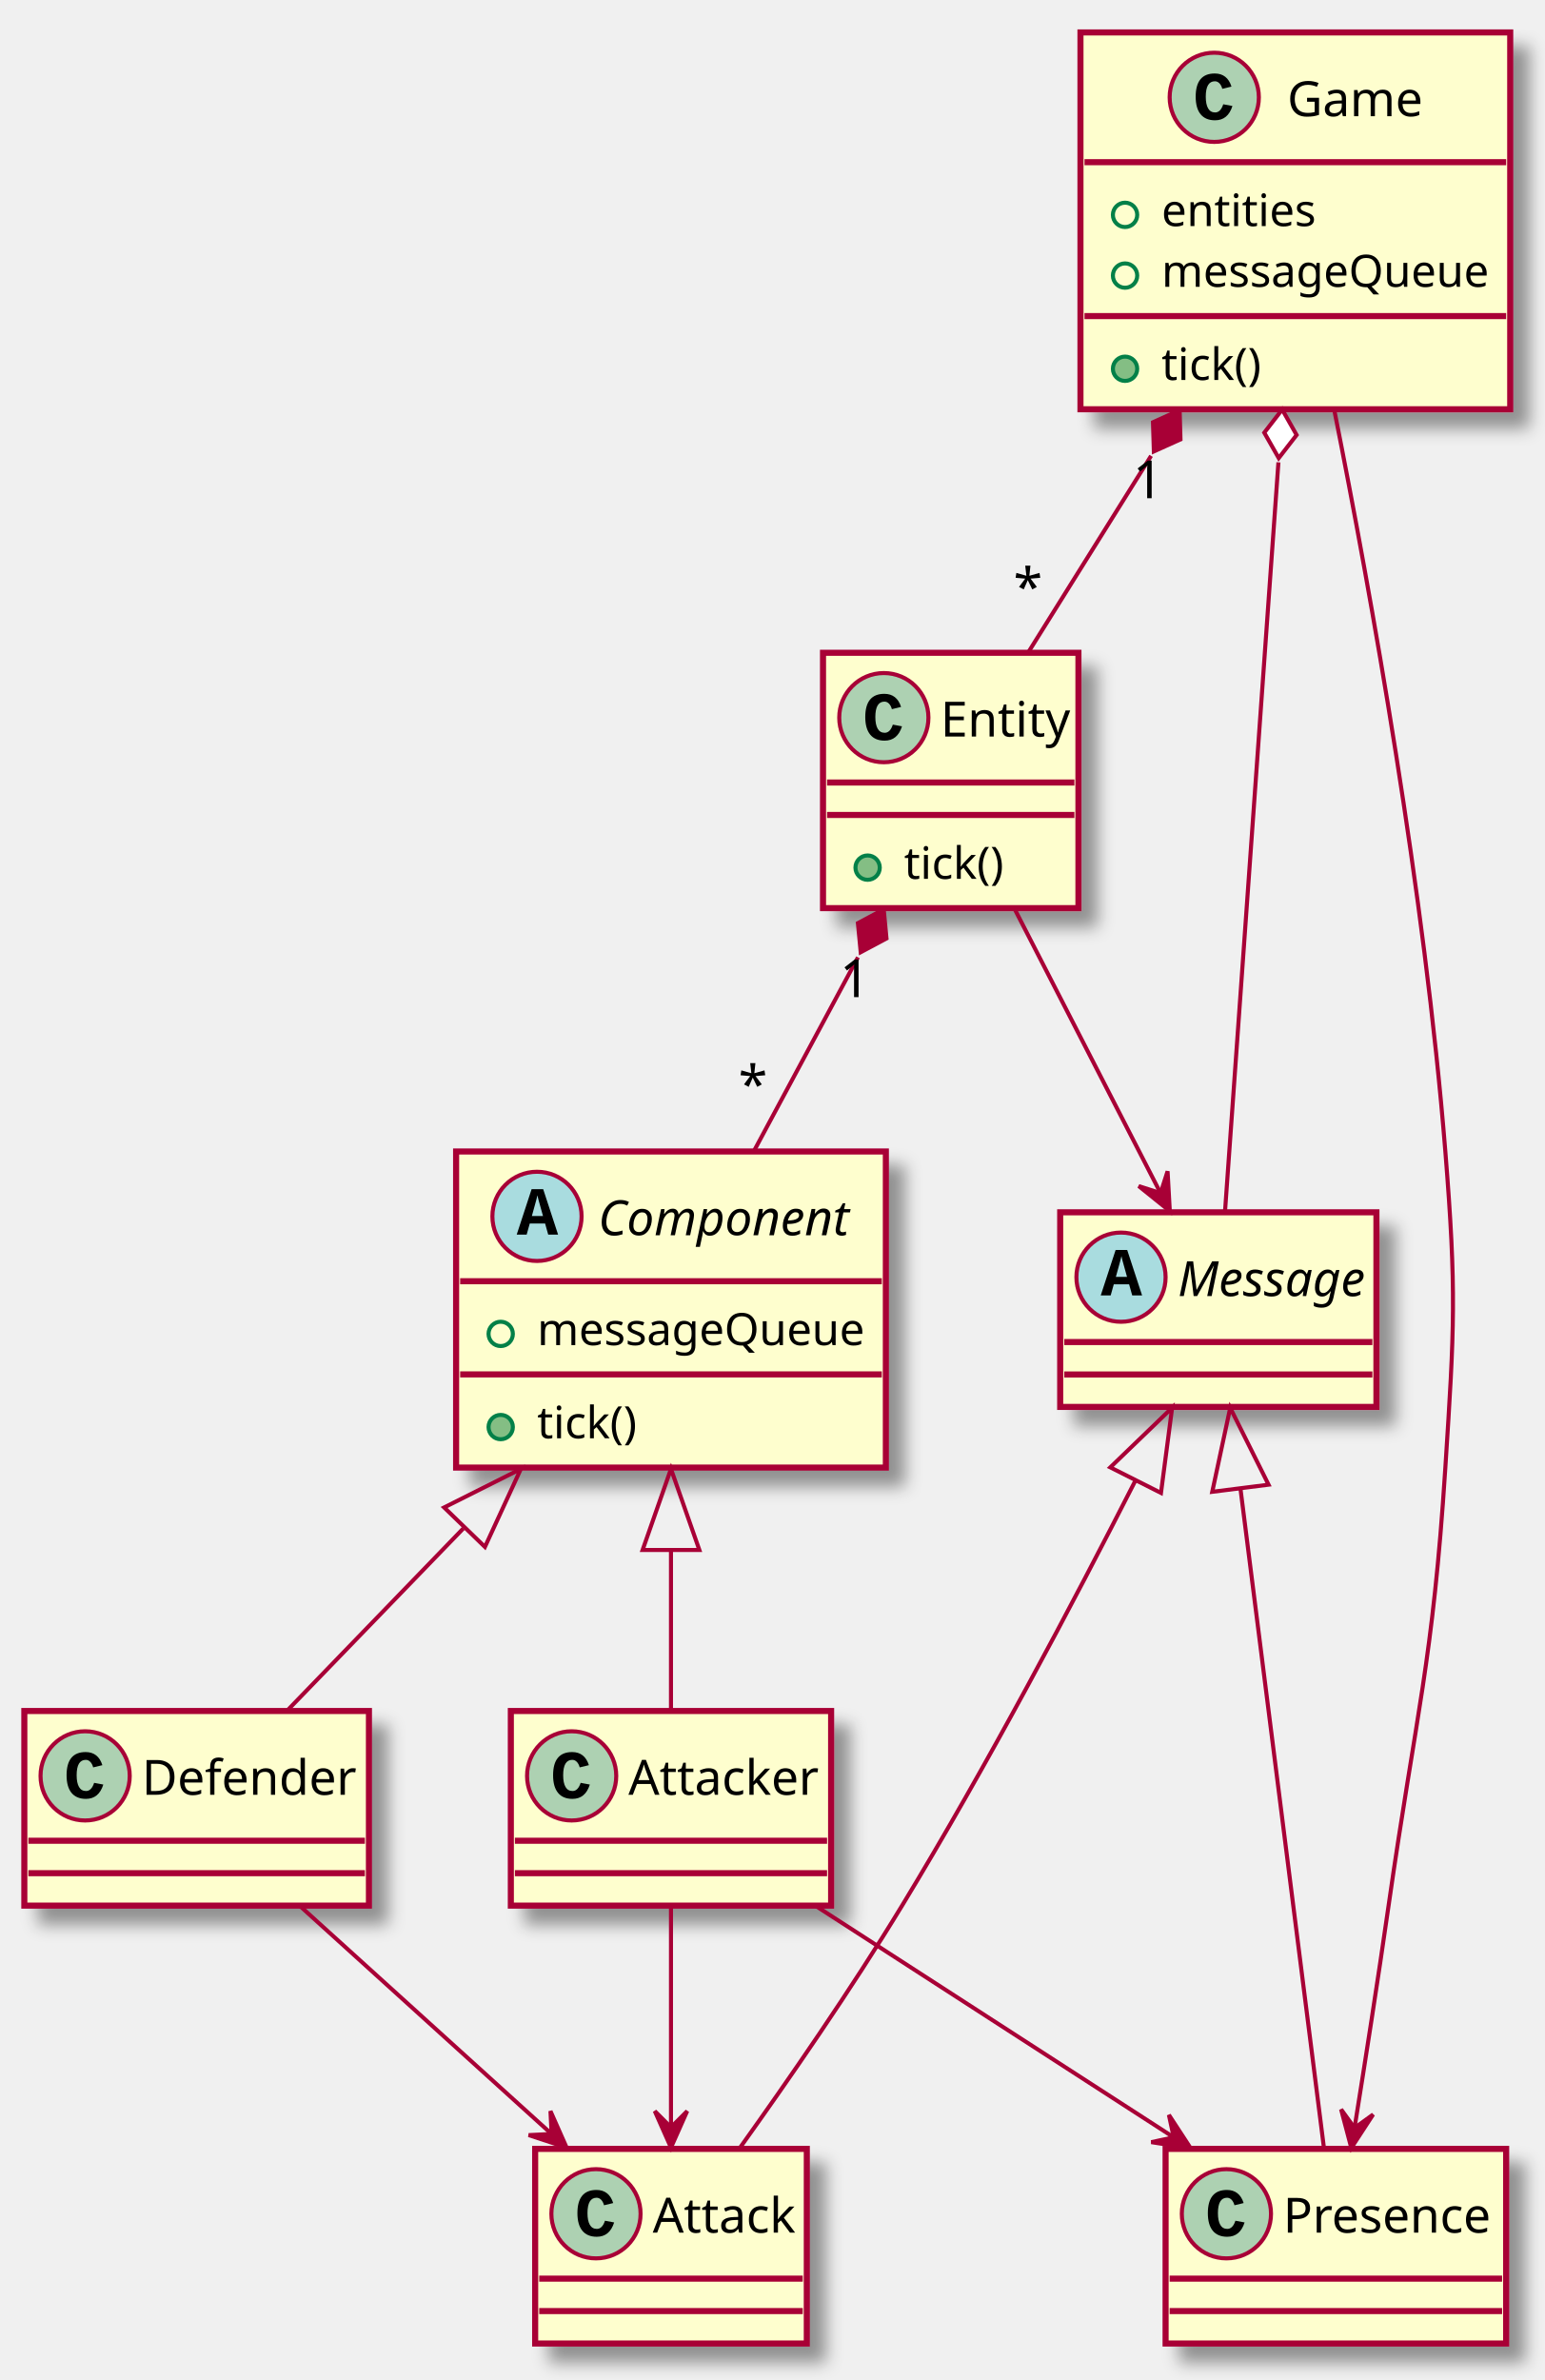
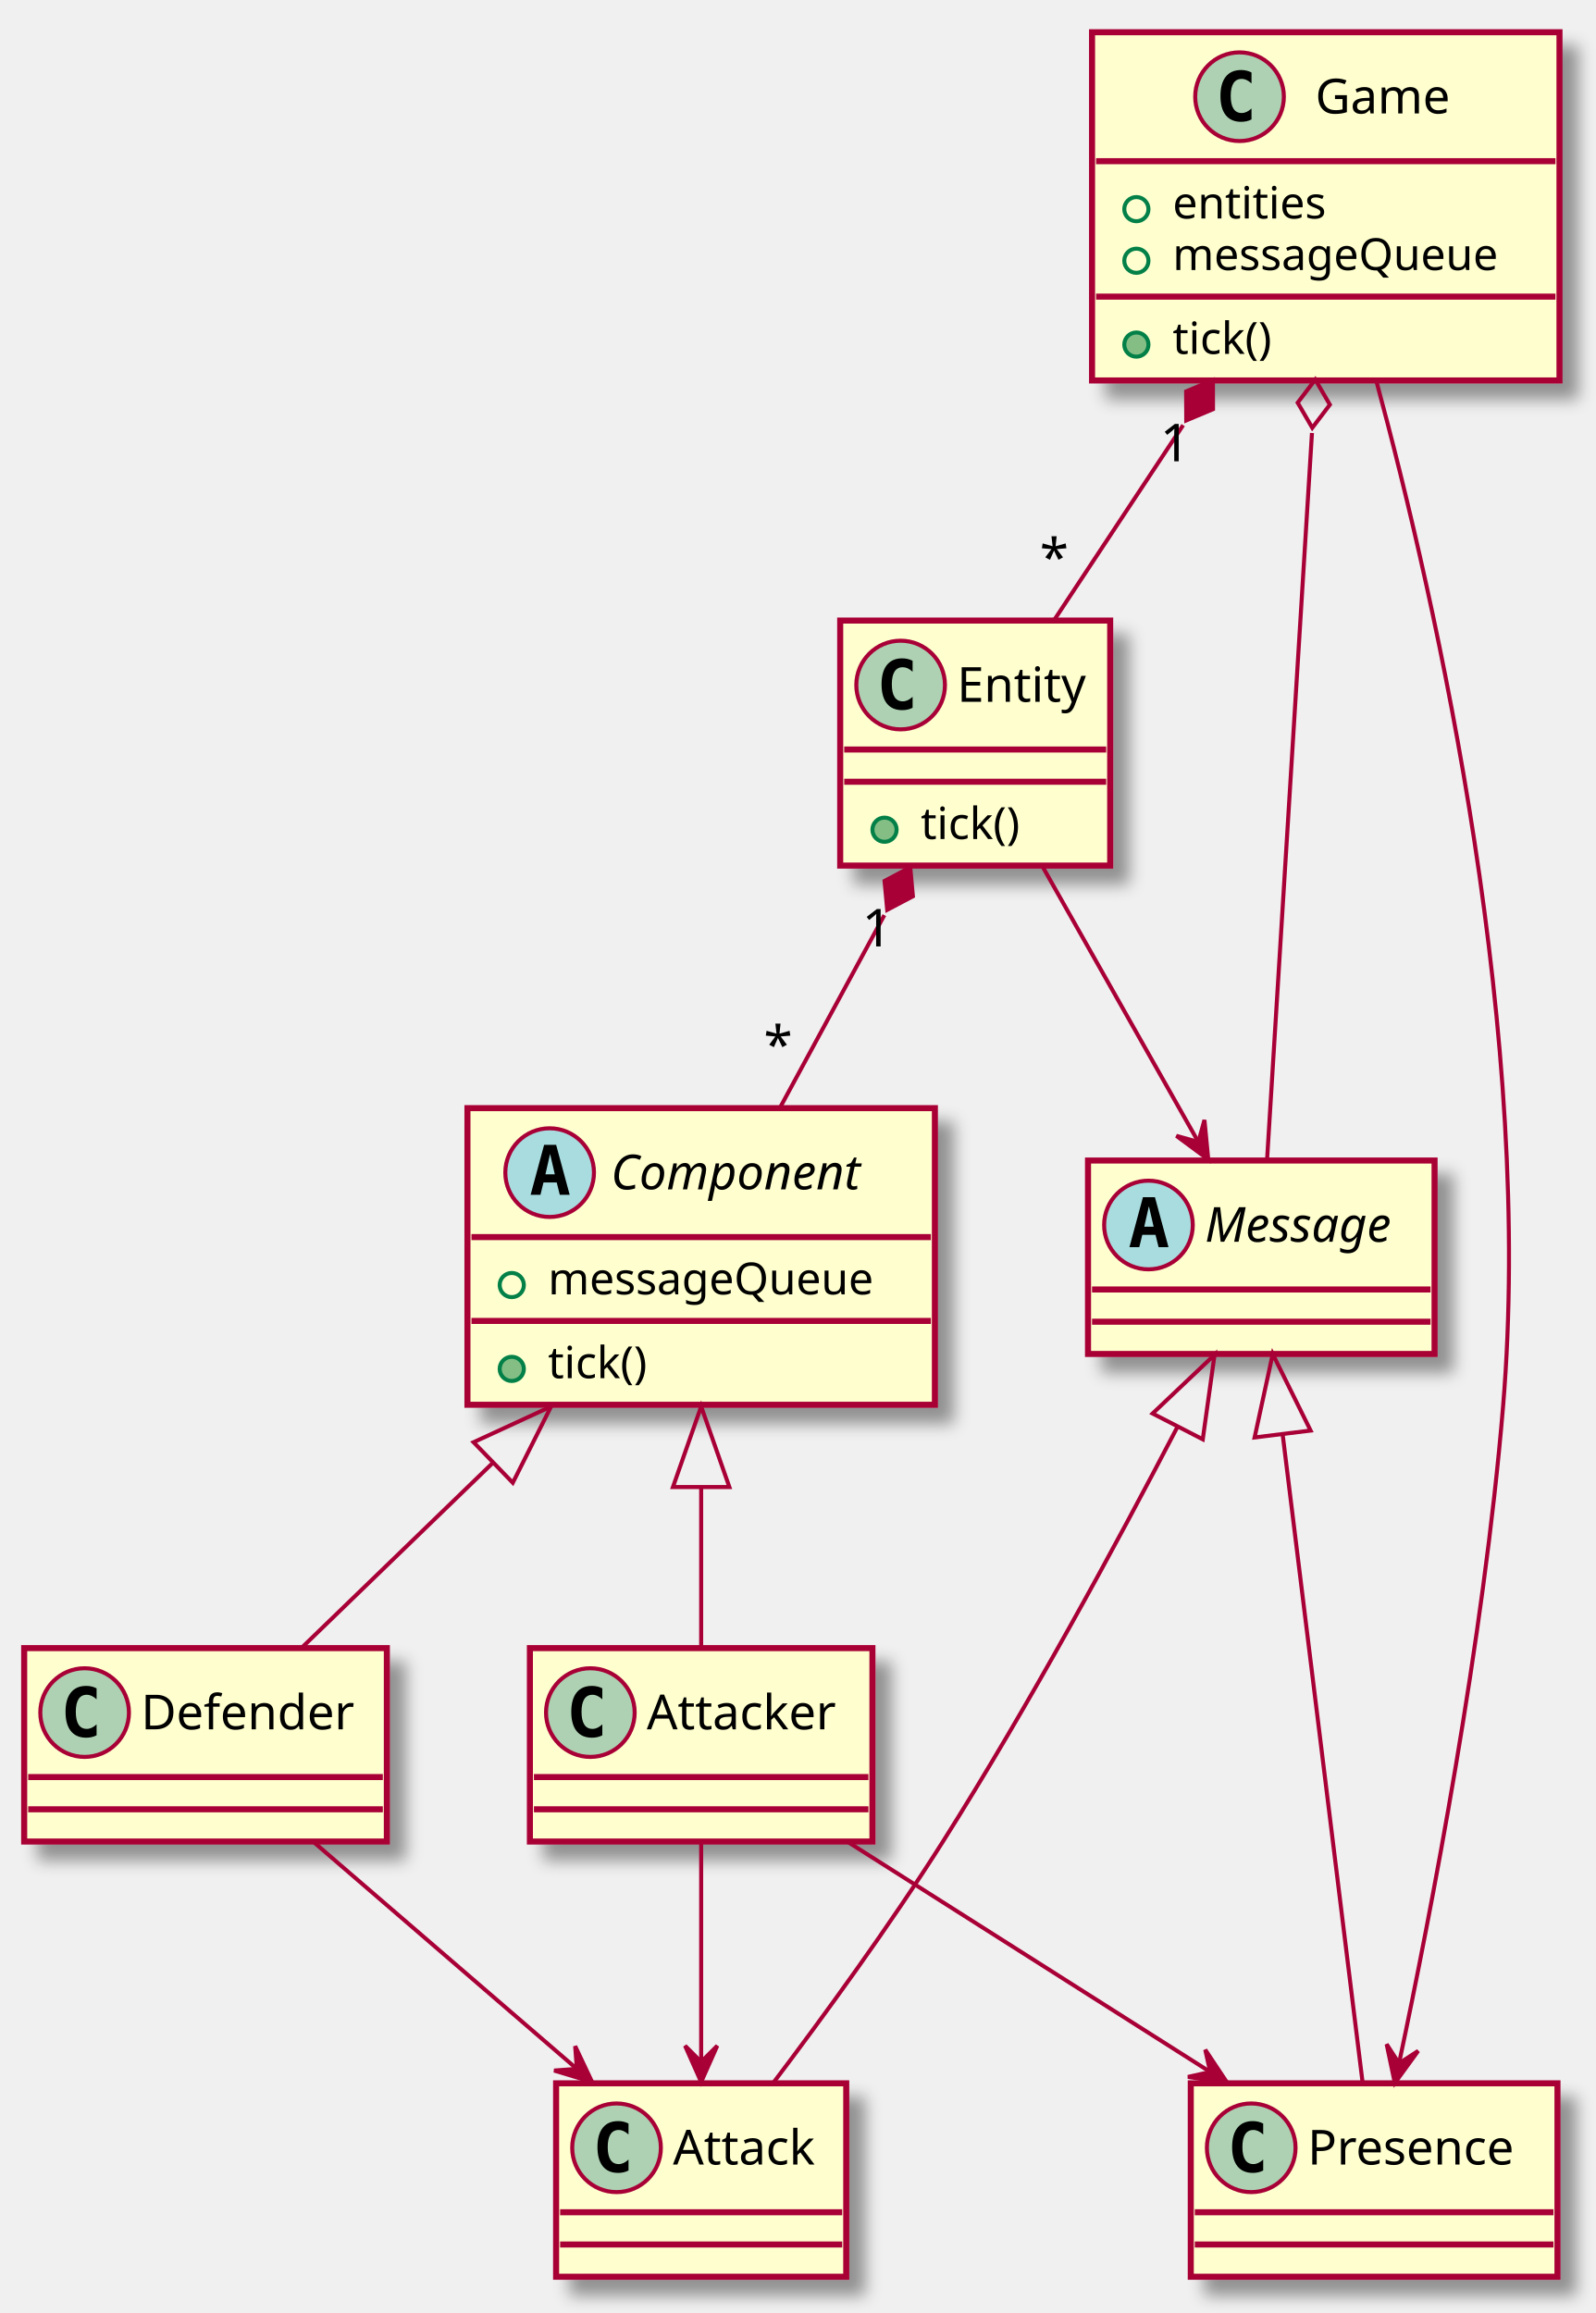
- <svg xmlns="http://www.w3.org/2000/svg" contentScriptType="application/ecmascript" contentStyleType="text/css" height="587px" preserveAspectRatio="none" style="width:381px;height:587px;" version="1.1" viewBox="0 0 381 587" width="381px" zoomAndPan="magnify">
+ <svg xmlns="http://www.w3.org/2000/svg" height="574px" style="width:396px;height:574px;" version="1.1" viewBox="0 0 396 574" width="396px">
  <defs>
-     <filter height="300%" id="fp01gcu" width="300%" x="-1" y="-1">
+     <filter height="300%" id="f1" width="300%" x="-1" y="-1">
      <feGaussianBlur result="blurOut" stdDeviation="2.0" />
      <feColorMatrix in="blurOut" result="blurOut2" type="matrix" values="0 0 0 0 0 0 0 0 0 0 0 0 0 0 0 0 0 0 .4 0" />
      <feOffset dx="4.0" dy="4.0" in="blurOut2" result="blurOut3" />
      <feBlend in="SourceGraphic" in2="blurOut3" mode="normal" />
    </filter>
  </defs>
  <g>
-     <rect fill="#FEFECE" filter="url(#fp01gcu)" height="62.98" style="stroke: #A80036; stroke-width: 1.5;" width="63" x="203" y="161" />
-     <ellipse cx="218" cy="177" fill="#ADD1B2" rx="11" ry="11" style="stroke: #A80036; stroke-width: 1.0;" />
-     <path d="M215.906,176.844 Q215.906,178.719 216.484,179.727 Q217.062,180.734 218.219,180.734 Q219.562,180.734 220.219,178.719 L222.484,179.141 Q221.375,182.672 218.203,182.672 Q215.859,182.672 214.641,181.188 Q213.422,179.703 213.422,176.844 Q213.422,171.125 218.125,171.125 Q219.672,171.125 220.711,171.938 Q221.75,172.75 222.25,174.359 L219.984,174.906 Q219.75,174.031 219.266,173.539 Q218.781,173.047 218.156,173.047 Q215.906,173.047 215.906,176.844 Z " />
-     <text fill="#000000" font-family="sans-serif" font-size="12" lengthAdjust="spacingAndGlyphs" textLength="31" x="232" y="181.655">Entity</text>
-     <line style="stroke: #A80036; stroke-width: 1.5;" x1="204" x2="265" y1="193" y2="193" />
-     <line style="stroke: #A80036; stroke-width: 1.5;" x1="204" x2="265" y1="201" y2="201" />
-     <ellipse cx="214" cy="213.99" fill="#84BE84" rx="3" ry="3" style="stroke: #038048; stroke-width: 1.0;" />
-     <text fill="#000000" font-family="sans-serif" font-size="11" lengthAdjust="spacingAndGlyphs" textLength="24" x="223" y="216.757">tick()</text>
-     <rect fill="#FEFECE" filter="url(#fp01gcu)" height="77.96" style="stroke: #A80036; stroke-width: 1.5;" width="106" x="112.5" y="284" />
-     <ellipse cx="132.45" cy="300" fill="#A9DCDF" rx="11" ry="11" style="stroke: #A80036; stroke-width: 1.0;" />
-     <path d="M137.653,304.5 L135.216,304.5 L134.45,301.766 L130.669,301.766 L129.903,304.5 L127.45,304.5 L131.122,293.297 L133.981,293.297 L137.653,304.5 Z M132.559,294.812 Q132.481,295.156 132.309,295.852 Q132.137,296.547 131.184,299.922 L133.934,299.922 Q132.966,296.5 132.794,295.828 Q132.622,295.156 132.559,294.812 Z " />
-     <text fill="#000000" font-family="sans-serif" font-size="12" font-style="italic" lengthAdjust="spacingAndGlyphs" textLength="63" x="147.55" y="304.655">Component</text>
-     <line style="stroke: #A80036; stroke-width: 1.5;" x1="113.5" x2="217.5" y1="316" y2="316" />
-     <ellipse cx="123.5" cy="328.99" fill="none" rx="3" ry="3" style="stroke: #038048; stroke-width: 1.0;" />
-     <text fill="#000000" font-family="sans-serif" font-size="11" lengthAdjust="spacingAndGlyphs" textLength="80" x="132.5" y="331.757">messageQueue</text>
-     <line style="stroke: #A80036; stroke-width: 1.5;" x1="113.5" x2="217.5" y1="338.98" y2="338.98" />
-     <ellipse cx="123.5" cy="351.97" fill="#84BE84" rx="3" ry="3" style="stroke: #038048; stroke-width: 1.0;" />
-     <text fill="#000000" font-family="sans-serif" font-size="11" lengthAdjust="spacingAndGlyphs" textLength="24" x="132.5" y="354.737">tick()</text>
-     <rect fill="#FEFECE" filter="url(#fp01gcu)" height="92.94" style="stroke: #A80036; stroke-width: 1.5;" width="106" x="266.5" y="8" />
-     <ellipse cx="299.5" cy="24" fill="#ADD1B2" rx="11" ry="11" style="stroke: #A80036; stroke-width: 1.0;" />
-     <path d="M297.406,23.844 Q297.406,25.719 297.984,26.727 Q298.562,27.734 299.719,27.734 Q301.062,27.734 301.719,25.719 L303.984,26.141 Q302.875,29.672 299.703,29.672 Q297.359,29.672 296.141,28.188 Q294.922,26.703 294.922,23.844 Q294.922,18.125 299.625,18.125 Q301.172,18.125 302.211,18.938 Q303.25,19.75 303.75,21.359 L301.484,21.906 Q301.25,21.031 300.766,20.539 Q300.281,20.047 299.656,20.047 Q297.406,20.047 297.406,23.844 Z " />
-     <text fill="#000000" font-family="sans-serif" font-size="12" lengthAdjust="spacingAndGlyphs" textLength="34" x="317.5" y="28.655">Game</text>
-     <line style="stroke: #A80036; stroke-width: 1.5;" x1="267.5" x2="371.5" y1="40" y2="40" />
-     <ellipse cx="277.5" cy="52.99" fill="none" rx="3" ry="3" style="stroke: #038048; stroke-width: 1.0;" />
-     <text fill="#000000" font-family="sans-serif" font-size="11" lengthAdjust="spacingAndGlyphs" textLength="38" x="286.5" y="55.757">entities</text>
-     <ellipse cx="277.5" cy="67.97" fill="none" rx="3" ry="3" style="stroke: #038048; stroke-width: 1.0;" />
-     <text fill="#000000" font-family="sans-serif" font-size="11" lengthAdjust="spacingAndGlyphs" textLength="80" x="286.5" y="70.737">messageQueue</text>
-     <line style="stroke: #A80036; stroke-width: 1.5;" x1="267.5" x2="371.5" y1="77.96" y2="77.96" />
-     <ellipse cx="277.5" cy="90.95" fill="#84BE84" rx="3" ry="3" style="stroke: #038048; stroke-width: 1.0;" />
-     <text fill="#000000" font-family="sans-serif" font-size="11" lengthAdjust="spacingAndGlyphs" textLength="24" x="286.5" y="93.717">tick()</text>
-     <rect fill="#FEFECE" filter="url(#fp01gcu)" height="48" style="stroke: #A80036; stroke-width: 1.5;" width="79" x="126" y="422" />
-     <ellipse cx="141" cy="438" fill="#ADD1B2" rx="11" ry="11" style="stroke: #A80036; stroke-width: 1.0;" />
-     <path d="M138.906,437.844 Q138.906,439.719 139.484,440.727 Q140.062,441.734 141.219,441.734 Q142.562,441.734 143.219,439.719 L145.484,440.141 Q144.375,443.672 141.203,443.672 Q138.859,443.672 137.641,442.188 Q136.422,440.703 136.422,437.844 Q136.422,432.125 141.125,432.125 Q142.672,432.125 143.711,432.938 Q144.75,433.75 145.25,435.359 L142.984,435.906 Q142.75,435.031 142.266,434.539 Q141.781,434.047 141.156,434.047 Q138.906,434.047 138.906,437.844 Z " />
-     <text fill="#000000" font-family="sans-serif" font-size="12" lengthAdjust="spacingAndGlyphs" textLength="47" x="155" y="442.655">Attacker</text>
-     <line style="stroke: #A80036; stroke-width: 1.5;" x1="127" x2="204" y1="454" y2="454" />
-     <line style="stroke: #A80036; stroke-width: 1.5;" x1="127" x2="204" y1="462" y2="462" />
-     <rect fill="#FEFECE" filter="url(#fp01gcu)" height="48" style="stroke: #A80036; stroke-width: 1.5;" width="85" x="6" y="422" />
-     <ellipse cx="21" cy="438" fill="#ADD1B2" rx="11" ry="11" style="stroke: #A80036; stroke-width: 1.0;" />
-     <path d="M18.906,437.844 Q18.906,439.719 19.484,440.727 Q20.062,441.734 21.219,441.734 Q22.562,441.734 23.219,439.719 L25.484,440.141 Q24.375,443.672 21.203,443.672 Q18.859,443.672 17.641,442.188 Q16.422,440.703 16.422,437.844 Q16.422,432.125 21.125,432.125 Q22.672,432.125 23.711,432.938 Q24.75,433.75 25.25,435.359 L22.984,435.906 Q22.75,435.031 22.266,434.539 Q21.781,434.047 21.156,434.047 Q18.906,434.047 18.906,437.844 Z " />
-     <text fill="#000000" font-family="sans-serif" font-size="12" lengthAdjust="spacingAndGlyphs" textLength="53" x="35" y="442.655">Defender</text>
-     <line style="stroke: #A80036; stroke-width: 1.5;" x1="7" x2="90" y1="454" y2="454" />
-     <line style="stroke: #A80036; stroke-width: 1.5;" x1="7" x2="90" y1="462" y2="462" />
-     <rect fill="#FEFECE" filter="url(#fp01gcu)" height="48" style="stroke: #A80036; stroke-width: 1.5;" width="78" x="261.5" y="299" />
-     <ellipse cx="276.5" cy="315" fill="#A9DCDF" rx="11" ry="11" style="stroke: #A80036; stroke-width: 1.0;" />
-     <path d="M281.703,319.5 L279.266,319.5 L278.5,316.766 L274.719,316.766 L273.953,319.5 L271.5,319.5 L275.172,308.297 L278.031,308.297 L281.703,319.5 Z M276.609,309.812 Q276.531,310.156 276.359,310.852 Q276.188,311.547 275.234,314.922 L277.984,314.922 Q277.016,311.5 276.844,310.828 Q276.672,310.156 276.609,309.812 Z " />
-     <text fill="#000000" font-family="sans-serif" font-size="12" font-style="italic" lengthAdjust="spacingAndGlyphs" textLength="46" x="290.5" y="319.655">Message</text>
-     <line style="stroke: #A80036; stroke-width: 1.5;" x1="262.5" x2="338.5" y1="331" y2="331" />
-     <line style="stroke: #A80036; stroke-width: 1.5;" x1="262.5" x2="338.5" y1="339" y2="339" />
-     <rect fill="#FEFECE" filter="url(#fp01gcu)" height="48" style="stroke: #A80036; stroke-width: 1.5;" width="67" x="132" y="530" />
-     <ellipse cx="147" cy="546" fill="#ADD1B2" rx="11" ry="11" style="stroke: #A80036; stroke-width: 1.0;" />
-     <path d="M144.906,545.844 Q144.906,547.719 145.484,548.727 Q146.062,549.734 147.219,549.734 Q148.562,549.734 149.219,547.719 L151.484,548.141 Q150.375,551.672 147.203,551.672 Q144.859,551.672 143.641,550.188 Q142.422,548.703 142.422,545.844 Q142.422,540.125 147.125,540.125 Q148.672,540.125 149.711,540.938 Q150.75,541.75 151.25,543.359 L148.984,543.906 Q148.75,543.031 148.266,542.539 Q147.781,542.047 147.156,542.047 Q144.906,542.047 144.906,545.844 Z " />
-     <text fill="#000000" font-family="sans-serif" font-size="12" lengthAdjust="spacingAndGlyphs" textLength="35" x="161" y="550.655">Attack</text>
-     <line style="stroke: #A80036; stroke-width: 1.5;" x1="133" x2="198" y1="562" y2="562" />
-     <line style="stroke: #A80036; stroke-width: 1.5;" x1="133" x2="198" y1="570" y2="570" />
-     <rect fill="#FEFECE" filter="url(#fp01gcu)" height="48" style="stroke: #A80036; stroke-width: 1.5;" width="84" x="287.5" y="530" />
-     <ellipse cx="302.5" cy="546" fill="#ADD1B2" rx="11" ry="11" style="stroke: #A80036; stroke-width: 1.0;" />
-     <path d="M300.406,545.844 Q300.406,547.719 300.984,548.727 Q301.562,549.734 302.719,549.734 Q304.062,549.734 304.719,547.719 L306.984,548.141 Q305.875,551.672 302.703,551.672 Q300.359,551.672 299.141,550.188 Q297.922,548.703 297.922,545.844 Q297.922,540.125 302.625,540.125 Q304.172,540.125 305.211,540.938 Q306.25,541.75 306.75,543.359 L304.484,543.906 Q304.25,543.031 303.766,542.539 Q303.281,542.047 302.656,542.047 Q300.406,542.047 300.406,545.844 Z " />
-     <text fill="#000000" font-family="sans-serif" font-size="12" lengthAdjust="spacingAndGlyphs" textLength="52" x="316.5" y="550.655">Presence</text>
-     <line style="stroke: #A80036; stroke-width: 1.5;" x1="288.5" x2="370.5" y1="562" y2="562" />
-     <line style="stroke: #A80036; stroke-width: 1.5;" x1="288.5" x2="370.5" y1="570" y2="570" />
-     <path d="M165.5,382.314 C165.5,396.299 165.5,410.439 165.5,421.742 " fill="none" style="stroke: #A80036; stroke-width: 1.0;" />
-     <polygon fill="none" points="158.5,382.285,165.5,362.285,172.5,382.285,158.5,382.285" style="stroke: #A80036; stroke-width: 1.0;" />
-     <path d="M114.289,376.962 C99.134,392.635 83.316,408.993 70.99,421.742 " fill="none" style="stroke: #A80036; stroke-width: 1.0;" />
-     <polygon fill="none" points="109.546,371.797,128.48,362.285,119.61,381.529,109.546,371.797" style="stroke: #A80036; stroke-width: 1.0;" />
-     <path d="M315.327,114.029 C311.19,172.062 305.06,258.039 302.15,298.862 " fill="none" style="stroke: #A80036; stroke-width: 1.0;" />
-     <polygon fill="#FFFFFF" points="316.255,101.01,311.839,106.71,315.402,112.98,319.818,107.279,316.255,101.01" style="stroke: #A80036; stroke-width: 1.0;" />
-     <path d="M250.309,224.279 C261.229,245.54 275.633,273.585 286.209,294.176 " fill="none" style="stroke: #A80036; stroke-width: 1.0;" />
-     <polygon fill="#A80036" points="288.54,298.713,287.987,288.88,286.256,294.265,280.871,292.534,288.54,298.713" style="stroke: #A80036; stroke-width: 1.0;" />
-     <path d="M211.618,236.113 C203.374,251.466 194.128,268.685 186.091,283.652 " fill="none" style="stroke: #A80036; stroke-width: 1.0;" />
-     <polygon fill="#A80036" points="217.973,224.279,211.61,227.673,212.296,234.851,218.659,231.457,217.973,224.279" style="stroke: #A80036; stroke-width: 1.0;" />
-     <text fill="#000000" font-family="sans-serif" font-size="13" lengthAdjust="spacingAndGlyphs" textLength="7" x="207.155" y="245.921">1</text>
-     <text fill="#000000" font-family="sans-serif" font-size="13" lengthAdjust="spacingAndGlyphs" textLength="7" x="182.135" y="272.09">*</text>
-     <path d="M283.917,112.433 C273.568,128.991 262.658,146.447 253.729,160.734 " fill="none" style="stroke: #A80036; stroke-width: 1.0;" />
-     <polygon fill="#A80036" points="290.96,101.164,284.388,104.132,284.6,111.34,291.172,108.372,290.96,101.164" style="stroke: #A80036; stroke-width: 1.0;" />
-     <text fill="#000000" font-family="sans-serif" font-size="13" lengthAdjust="spacingAndGlyphs" textLength="7" x="279.454" y="122.87">1</text>
-     <text fill="#000000" font-family="sans-serif" font-size="13" lengthAdjust="spacingAndGlyphs" textLength="7" x="249.973" y="149.399">*</text>
-     <path d="M279.978,365.321 C264.897,394.936 243.462,435.518 222.5,470 C209.878,490.762 194.158,513.448 182.426,529.847 " fill="none" style="stroke: #A80036; stroke-width: 1.0;" />
-     <polygon fill="none" points="273.859,361.909,289.111,347.2,286.361,368.21,273.859,361.909" style="stroke: #A80036; stroke-width: 1.0;" />
-     <path d="M305.965,367.155 C312.07,415.362 321.727,491.618 326.552,529.721 " fill="none" style="stroke: #A80036; stroke-width: 1.0;" />
-     <polygon fill="none" points="299.008,367.939,303.44,347.218,312.898,366.18,299.008,367.939" style="stroke: #A80036; stroke-width: 1.0;" />
-     <path d="M329.118,101.191 C338.262,147.131 351.361,220.108 356.5,284 C359.28,318.555 358.733,327.405 356.5,362 C353.382,410.301 349.357,422.086 342.5,470 C339.901,488.161 336.718,508.512 334.152,524.518 " fill="none" style="stroke: #A80036; stroke-width: 1.0;" />
-     <polygon fill="#A80036" points="333.307,529.77,338.685,521.519,334.101,524.833,330.787,520.249,333.307,529.77" style="stroke: #A80036; stroke-width: 1.0;" />
-     <path d="M201.086,470 C227.108,486.82 262.428,509.649 289.44,527.107 " fill="none" style="stroke: #A80036; stroke-width: 1.0;" />
-     <polygon fill="#A80036" points="293.701,529.862,288.314,521.617,289.502,527.147,283.971,528.335,293.701,529.862" style="stroke: #A80036; stroke-width: 1.0;" />
-     <path d="M165.5,470 C165.5,486.003 165.5,507.446 165.5,524.528 " fill="none" style="stroke: #A80036; stroke-width: 1.0;" />
-     <polygon fill="#A80036" points="165.5,529.678,169.5,520.678,165.5,524.678,161.5,520.678,165.5,529.678" style="stroke: #A80036; stroke-width: 1.0;" />
-     <path d="M73.887,470 C92.159,486.555 116.858,508.931 136.006,526.279 " fill="none" style="stroke: #A80036; stroke-width: 1.0;" />
-     <polygon fill="#A80036" points="139.758,529.678,135.774,520.671,136.053,526.321,130.403,526.6,139.758,529.678" style="stroke: #A80036; stroke-width: 1.0;" />
+     <rect fill="#FEFECE" filter="url(#f1)" height="60.805" style="stroke: #A80036; stroke-width: 1.5;" width="67" x="208.5" y="154" />
+     <ellipse cx="223.5" cy="170" fill="#ADD1B2" rx="11" ry="11" style="stroke: #A80036; stroke-width: 1.0;" />
+     <path d="M226.469,175.641 Q225.891,175.938 225.25,176.086 Q224.609,176.234 223.906,176.234 Q221.406,176.234 220.086,174.586 Q218.766,172.938 218.766,169.812 Q218.766,166.688 220.086,165.031 Q221.406,163.375 223.906,163.375 Q224.609,163.375 225.258,163.531 Q225.906,163.688 226.469,163.984 L226.469,166.703 Q225.844,166.125 225.25,165.852 Q224.656,165.578 224.031,165.578 Q222.688,165.578 222,166.648 Q221.312,167.719 221.312,169.812 Q221.312,171.906 222,172.977 Q222.688,174.047 224.031,174.047 Q224.656,174.047 225.25,173.773 Q225.844,173.5 226.469,172.922 L226.469,175.641 Z " />
+     <text fill="#000000" font-family="sans-serif" font-size="12" lengthAdjust="spacingAndGlyphs" textLength="35" x="237.5" y="174.154">Entity</text>
+     <line style="stroke: #A80036; stroke-width: 1.5;" x1="209.5" x2="274.5" y1="186" y2="186" />
+     <line style="stroke: #A80036; stroke-width: 1.5;" x1="209.5" x2="274.5" y1="194" y2="194" />
+     <ellipse cx="219.5" cy="205.902" fill="#84BE84" rx="3" ry="3" style="stroke: #038048; stroke-width: 1.0;" />
+     <text fill="#000000" font-family="sans-serif" font-size="11" lengthAdjust="spacingAndGlyphs" textLength="27" x="228.5" y="208.21">tick()</text>
+     <rect fill="#FEFECE" filter="url(#f1)" height="73.609" style="stroke: #A80036; stroke-width: 1.5;" width="116" x="116" y="275" />
+     <ellipse cx="136.4" cy="291" fill="#A9DCDF" rx="11" ry="11" style="stroke: #A80036; stroke-width: 1.0;" />
+     <path d="M136.509,286.344 L135.353,291.422 L137.681,291.422 L136.509,286.344 Z M135.025,284.109 L138.009,284.109 L141.369,296.5 L138.916,296.5 L138.15,293.438 L134.869,293.438 L134.119,296.5 L131.681,296.5 L135.025,284.109 Z " />
+     <text fill="#000000" font-family="sans-serif" font-size="12" font-style="italic" lengthAdjust="spacingAndGlyphs" textLength="72" x="151.6" y="295.154">Component</text>
+     <line style="stroke: #A80036; stroke-width: 1.5;" x1="117" x2="231" y1="307" y2="307" />
+     <ellipse cx="127" cy="318.902" fill="none" rx="3" ry="3" style="stroke: #038048; stroke-width: 1.0;" />
+     <text fill="#000000" font-family="sans-serif" font-size="11" lengthAdjust="spacingAndGlyphs" textLength="90" x="136" y="321.21">messageQueue</text>
+     <line style="stroke: #A80036; stroke-width: 1.5;" x1="117" x2="231" y1="327.805" y2="327.805" />
+     <ellipse cx="127" cy="339.707" fill="#84BE84" rx="3" ry="3" style="stroke: #038048; stroke-width: 1.0;" />
+     <text fill="#000000" font-family="sans-serif" font-size="11" lengthAdjust="spacingAndGlyphs" textLength="27" x="136" y="342.015">tick()</text>
+     <rect fill="#FEFECE" filter="url(#f1)" height="86.414" style="stroke: #A80036; stroke-width: 1.5;" width="116" x="271" y="8" />
+     <ellipse cx="307.6" cy="24" fill="#ADD1B2" rx="11" ry="11" style="stroke: #A80036; stroke-width: 1.0;" />
+     <path d="M310.569,29.641 Q309.991,29.938 309.35,30.086 Q308.709,30.234 308.006,30.234 Q305.506,30.234 304.186,28.586 Q302.866,26.938 302.866,23.812 Q302.866,20.688 304.186,19.031 Q305.506,17.375 308.006,17.375 Q308.709,17.375 309.358,17.531 Q310.006,17.688 310.569,17.984 L310.569,20.703 Q309.944,20.125 309.35,19.852 Q308.756,19.578 308.131,19.578 Q306.788,19.578 306.1,20.648 Q305.413,21.719 305.413,23.812 Q305.413,25.906 306.1,26.977 Q306.788,28.047 308.131,28.047 Q308.756,28.047 309.35,27.773 Q309.944,27.5 310.569,26.922 L310.569,29.641 Z " />
+     <text fill="#000000" font-family="sans-serif" font-size="12" lengthAdjust="spacingAndGlyphs" textLength="36" x="326.4" y="28.154">Game</text>
+     <line style="stroke: #A80036; stroke-width: 1.5;" x1="272" x2="386" y1="40" y2="40" />
+     <ellipse cx="282" cy="51.902" fill="none" rx="3" ry="3" style="stroke: #038048; stroke-width: 1.0;" />
+     <text fill="#000000" font-family="sans-serif" font-size="11" lengthAdjust="spacingAndGlyphs" textLength="42" x="291" y="54.21">entities</text>
+     <ellipse cx="282" cy="64.707" fill="none" rx="3" ry="3" style="stroke: #038048; stroke-width: 1.0;" />
+     <text fill="#000000" font-family="sans-serif" font-size="11" lengthAdjust="spacingAndGlyphs" textLength="90" x="291" y="67.015">messageQueue</text>
+     <line style="stroke: #A80036; stroke-width: 1.5;" x1="272" x2="386" y1="73.609" y2="73.609" />
+     <ellipse cx="282" cy="85.512" fill="#84BE84" rx="3" ry="3" style="stroke: #038048; stroke-width: 1.0;" />
+     <text fill="#000000" font-family="sans-serif" font-size="11" lengthAdjust="spacingAndGlyphs" textLength="27" x="291" y="87.82">tick()</text>
+     <rect fill="#FEFECE" filter="url(#f1)" height="48" style="stroke: #A80036; stroke-width: 1.5;" width="85" x="131.5" y="409" />
+     <ellipse cx="146.5" cy="425" fill="#ADD1B2" rx="11" ry="11" style="stroke: #A80036; stroke-width: 1.0;" />
+     <path d="M149.469,430.641 Q148.891,430.938 148.25,431.086 Q147.609,431.234 146.906,431.234 Q144.406,431.234 143.086,429.586 Q141.766,427.938 141.766,424.812 Q141.766,421.688 143.086,420.031 Q144.406,418.375 146.906,418.375 Q147.609,418.375 148.258,418.531 Q148.906,418.688 149.469,418.984 L149.469,421.703 Q148.844,421.125 148.25,420.852 Q147.656,420.578 147.031,420.578 Q145.688,420.578 145,421.648 Q144.312,422.719 144.312,424.812 Q144.312,426.906 145,427.977 Q145.688,429.047 147.031,429.047 Q147.656,429.047 148.25,428.773 Q148.844,428.5 149.469,427.922 L149.469,430.641 Z " />
+     <text fill="#000000" font-family="sans-serif" font-size="12" lengthAdjust="spacingAndGlyphs" textLength="53" x="160.5" y="429.154">Attacker</text>
+     <line style="stroke: #A80036; stroke-width: 1.5;" x1="132.5" x2="215.5" y1="441" y2="441" />
+     <line style="stroke: #A80036; stroke-width: 1.5;" x1="132.5" x2="215.5" y1="449" y2="449" />
+     <rect fill="#FEFECE" filter="url(#f1)" height="48" style="stroke: #A80036; stroke-width: 1.5;" width="90" x="6" y="409" />
+     <ellipse cx="21" cy="425" fill="#ADD1B2" rx="11" ry="11" style="stroke: #A80036; stroke-width: 1.0;" />
+     <path d="M23.969,430.641 Q23.391,430.938 22.75,431.086 Q22.109,431.234 21.406,431.234 Q18.906,431.234 17.586,429.586 Q16.266,427.938 16.266,424.812 Q16.266,421.688 17.586,420.031 Q18.906,418.375 21.406,418.375 Q22.109,418.375 22.758,418.531 Q23.406,418.688 23.969,418.984 L23.969,421.703 Q23.344,421.125 22.75,420.852 Q22.156,420.578 21.531,420.578 Q20.188,420.578 19.5,421.648 Q18.812,422.719 18.812,424.812 Q18.812,426.906 19.5,427.977 Q20.188,429.047 21.531,429.047 Q22.156,429.047 22.75,428.773 Q23.344,428.5 23.969,427.922 L23.969,430.641 Z " />
+     <text fill="#000000" font-family="sans-serif" font-size="12" lengthAdjust="spacingAndGlyphs" textLength="58" x="35" y="429.154">Defender</text>
+     <line style="stroke: #A80036; stroke-width: 1.5;" x1="7" x2="95" y1="441" y2="441" />
+     <line style="stroke: #A80036; stroke-width: 1.5;" x1="7" x2="95" y1="449" y2="449" />
+     <rect fill="#FEFECE" filter="url(#f1)" height="48" style="stroke: #A80036; stroke-width: 1.5;" width="86" x="270" y="288" />
+     <ellipse cx="285" cy="304" fill="#A9DCDF" rx="11" ry="11" style="stroke: #A80036; stroke-width: 1.0;" />
+     <path d="M285.109,299.344 L283.953,304.422 L286.281,304.422 L285.109,299.344 Z M283.625,297.109 L286.609,297.109 L289.969,309.5 L287.516,309.5 L286.75,306.438 L283.469,306.438 L282.719,309.5 L280.281,309.5 L283.625,297.109 Z " />
+     <text fill="#000000" font-family="sans-serif" font-size="12" font-style="italic" lengthAdjust="spacingAndGlyphs" textLength="54" x="299" y="308.154">Message</text>
+     <line style="stroke: #A80036; stroke-width: 1.5;" x1="271" x2="355" y1="320" y2="320" />
+     <line style="stroke: #A80036; stroke-width: 1.5;" x1="271" x2="355" y1="328" y2="328" />
+     <rect fill="#FEFECE" filter="url(#f1)" height="48" style="stroke: #A80036; stroke-width: 1.5;" width="72" x="138" y="517" />
+     <ellipse cx="153" cy="533" fill="#ADD1B2" rx="11" ry="11" style="stroke: #A80036; stroke-width: 1.0;" />
+     <path d="M155.969,538.641 Q155.391,538.938 154.75,539.086 Q154.109,539.234 153.406,539.234 Q150.906,539.234 149.586,537.586 Q148.266,535.938 148.266,532.812 Q148.266,529.688 149.586,528.031 Q150.906,526.375 153.406,526.375 Q154.109,526.375 154.758,526.531 Q155.406,526.688 155.969,526.984 L155.969,529.703 Q155.344,529.125 154.75,528.852 Q154.156,528.578 153.531,528.578 Q152.188,528.578 151.5,529.648 Q150.812,530.719 150.812,532.812 Q150.812,534.906 151.5,535.977 Q152.188,537.047 153.531,537.047 Q154.156,537.047 154.75,536.773 Q155.344,536.5 155.969,535.922 L155.969,538.641 Z " />
+     <text fill="#000000" font-family="sans-serif" font-size="12" lengthAdjust="spacingAndGlyphs" textLength="40" x="167" y="537.154">Attack</text>
+     <line style="stroke: #A80036; stroke-width: 1.5;" x1="139" x2="209" y1="549" y2="549" />
+     <line style="stroke: #A80036; stroke-width: 1.5;" x1="139" x2="209" y1="557" y2="557" />
+     <rect fill="#FEFECE" filter="url(#f1)" height="48" style="stroke: #A80036; stroke-width: 1.5;" width="91" x="295.5" y="517" />
+     <ellipse cx="310.5" cy="533" fill="#ADD1B2" rx="11" ry="11" style="stroke: #A80036; stroke-width: 1.0;" />
+     <path d="M313.469,538.641 Q312.891,538.938 312.25,539.086 Q311.609,539.234 310.906,539.234 Q308.406,539.234 307.086,537.586 Q305.766,535.938 305.766,532.812 Q305.766,529.688 307.086,528.031 Q308.406,526.375 310.906,526.375 Q311.609,526.375 312.258,526.531 Q312.906,526.688 313.469,526.984 L313.469,529.703 Q312.844,529.125 312.25,528.852 Q311.656,528.578 311.031,528.578 Q309.688,528.578 309,529.648 Q308.312,530.719 308.312,532.812 Q308.312,534.906 309,535.977 Q309.688,537.047 311.031,537.047 Q311.656,537.047 312.25,536.773 Q312.844,536.5 313.469,535.922 L313.469,538.641 Z " />
+     <text fill="#000000" font-family="sans-serif" font-size="12" lengthAdjust="spacingAndGlyphs" textLength="59" x="324.5" y="537.154">Presence</text>
+     <line style="stroke: #A80036; stroke-width: 1.5;" x1="296.5" x2="385.5" y1="549" y2="549" />
+     <line style="stroke: #A80036; stroke-width: 1.5;" x1="296.5" x2="385.5" y1="557" y2="557" />
+     <path d="M174,369.068 C174,383.123 174,397.434 174,408.85 " fill="none" style="stroke: #A80036; stroke-width: 1.0;" />
+     <polygon fill="none" points="167,369.027,174,349.027,181,369.027,167,369.027" style="stroke: #A80036; stroke-width: 1.0;" />
+     <path d="M122.355,362.966 C105.883,378.902 88.443,395.775 74.928,408.85 " fill="none" style="stroke: #A80036; stroke-width: 1.0;" />
+     <polygon fill="none" points="117.521,357.902,136.762,349.027,127.255,367.964,117.521,357.902" style="stroke: #A80036; stroke-width: 1.0;" />
+     <path d="M325.575,107.449 C322.111,163.518 316.924,247.482 314.434,287.785 " fill="none" style="stroke: #A80036; stroke-width: 1.0;" />
+     <polygon fill="none" points="326.394,94.189,322.032,99.931,325.654,106.166,330.017,100.424,326.394,94.189" style="stroke: #A80036; stroke-width: 1.0;" />
+     <path d="M258.826,215.242 C270.492,235.862 285.919,263.131 297.326,283.294 " fill="none" style="stroke: #A80036; stroke-width: 1.0;" />
+     <polygon fill="#A80036" points="299.842,287.741,298.894,277.938,297.381,283.389,291.93,281.876,299.842,287.741" style="stroke: #A80036; stroke-width: 1.0;" />
+     <path d="M219.457,227.106 C211.106,242.518 201.711,259.858 193.638,274.755 " fill="none" style="stroke: #A80036; stroke-width: 1.0;" />
+     <polygon fill="#A80036" points="225.885,215.242,219.51,218.612,220.168,225.793,226.544,222.423,225.885,215.242" style="stroke: #A80036; stroke-width: 1.0;" />
+     <text fill="#000000" font-family="sans-serif" font-size="13" lengthAdjust="spacingAndGlyphs" textLength="8" x="213.925" y="234.87">1</text>
+     <text fill="#000000" font-family="sans-serif" font-size="13" lengthAdjust="spacingAndGlyphs" textLength="7" x="189.513" y="263.898">*</text>
+     <path d="M293.602,105.503 C282.713,121.962 271.122,139.483 261.689,153.74 " fill="none" style="stroke: #A80036; stroke-width: 1.0;" />
+     <polygon fill="#A80036" points="300.994,94.331,294.347,97.128,294.373,104.339,301.019,101.542,300.994,94.331" style="stroke: #A80036; stroke-width: 1.0;" />
+     <text fill="#000000" font-family="sans-serif" font-size="13" lengthAdjust="spacingAndGlyphs" textLength="8" x="287.893" y="114.477">1</text>
+     <text fill="#000000" font-family="sans-serif" font-size="13" lengthAdjust="spacingAndGlyphs" textLength="7" x="258.028" y="142.95">*</text>
+     <path d="M292.185,354.112 C276.966,383.348 255.338,423.255 234,457 C220.791,477.889 204.237,500.564 191.865,516.926 " fill="none" style="stroke: #A80036; stroke-width: 1.0;" />
+     <polygon fill="none" points="286.027,350.78,301.403,336.2,298.476,357.186,286.027,350.78" style="stroke: #A80036; stroke-width: 1.0;" />
+     <path d="M318.317,356.102 C324.213,403.904 333.505,479.239 338.154,516.924 " fill="none" style="stroke: #A80036; stroke-width: 1.0;" />
+     <polygon fill="none" points="311.34,356.722,315.839,336.015,325.235,355.008,311.34,356.722" style="stroke: #A80036; stroke-width: 1.0;" />
+     <path d="M341.433,94.1 C356.957,151.481 380.606,257.575 373,349 C368.151,407.282 355.118,474.544 347.261,511.674 " fill="none" style="stroke: #A80036; stroke-width: 1.0;" />
+     <polygon fill="#A80036" points="346.141,516.929,351.929,508.961,347.183,512.039,344.105,507.293,346.141,516.929" style="stroke: #A80036; stroke-width: 1.0;" />
+     <path d="M210.237,457 C236.734,473.82 272.701,496.649 300.207,514.107 " fill="none" style="stroke: #A80036; stroke-width: 1.0;" />
+     <polygon fill="#A80036" points="304.546,516.862,299.092,508.661,300.325,514.182,294.804,515.415,304.546,516.862" style="stroke: #A80036; stroke-width: 1.0;" />
+     <path d="M174,457 C174,473.003 174,494.446 174,511.528 " fill="none" style="stroke: #A80036; stroke-width: 1.0;" />
+     <polygon fill="#A80036" points="174,516.678,178,507.678,174,511.678,170,507.678,174,516.678" style="stroke: #A80036; stroke-width: 1.0;" />
+     <path d="M77.689,457 C96.898,473.555 122.864,495.931 142.994,513.279 " fill="none" style="stroke: #A80036; stroke-width: 1.0;" />
+     <polygon fill="#A80036" points="146.938,516.678,142.732,507.773,143.15,513.414,137.509,513.833,146.938,516.678" style="stroke: #A80036; stroke-width: 1.0;" />
  </g>
</svg>
